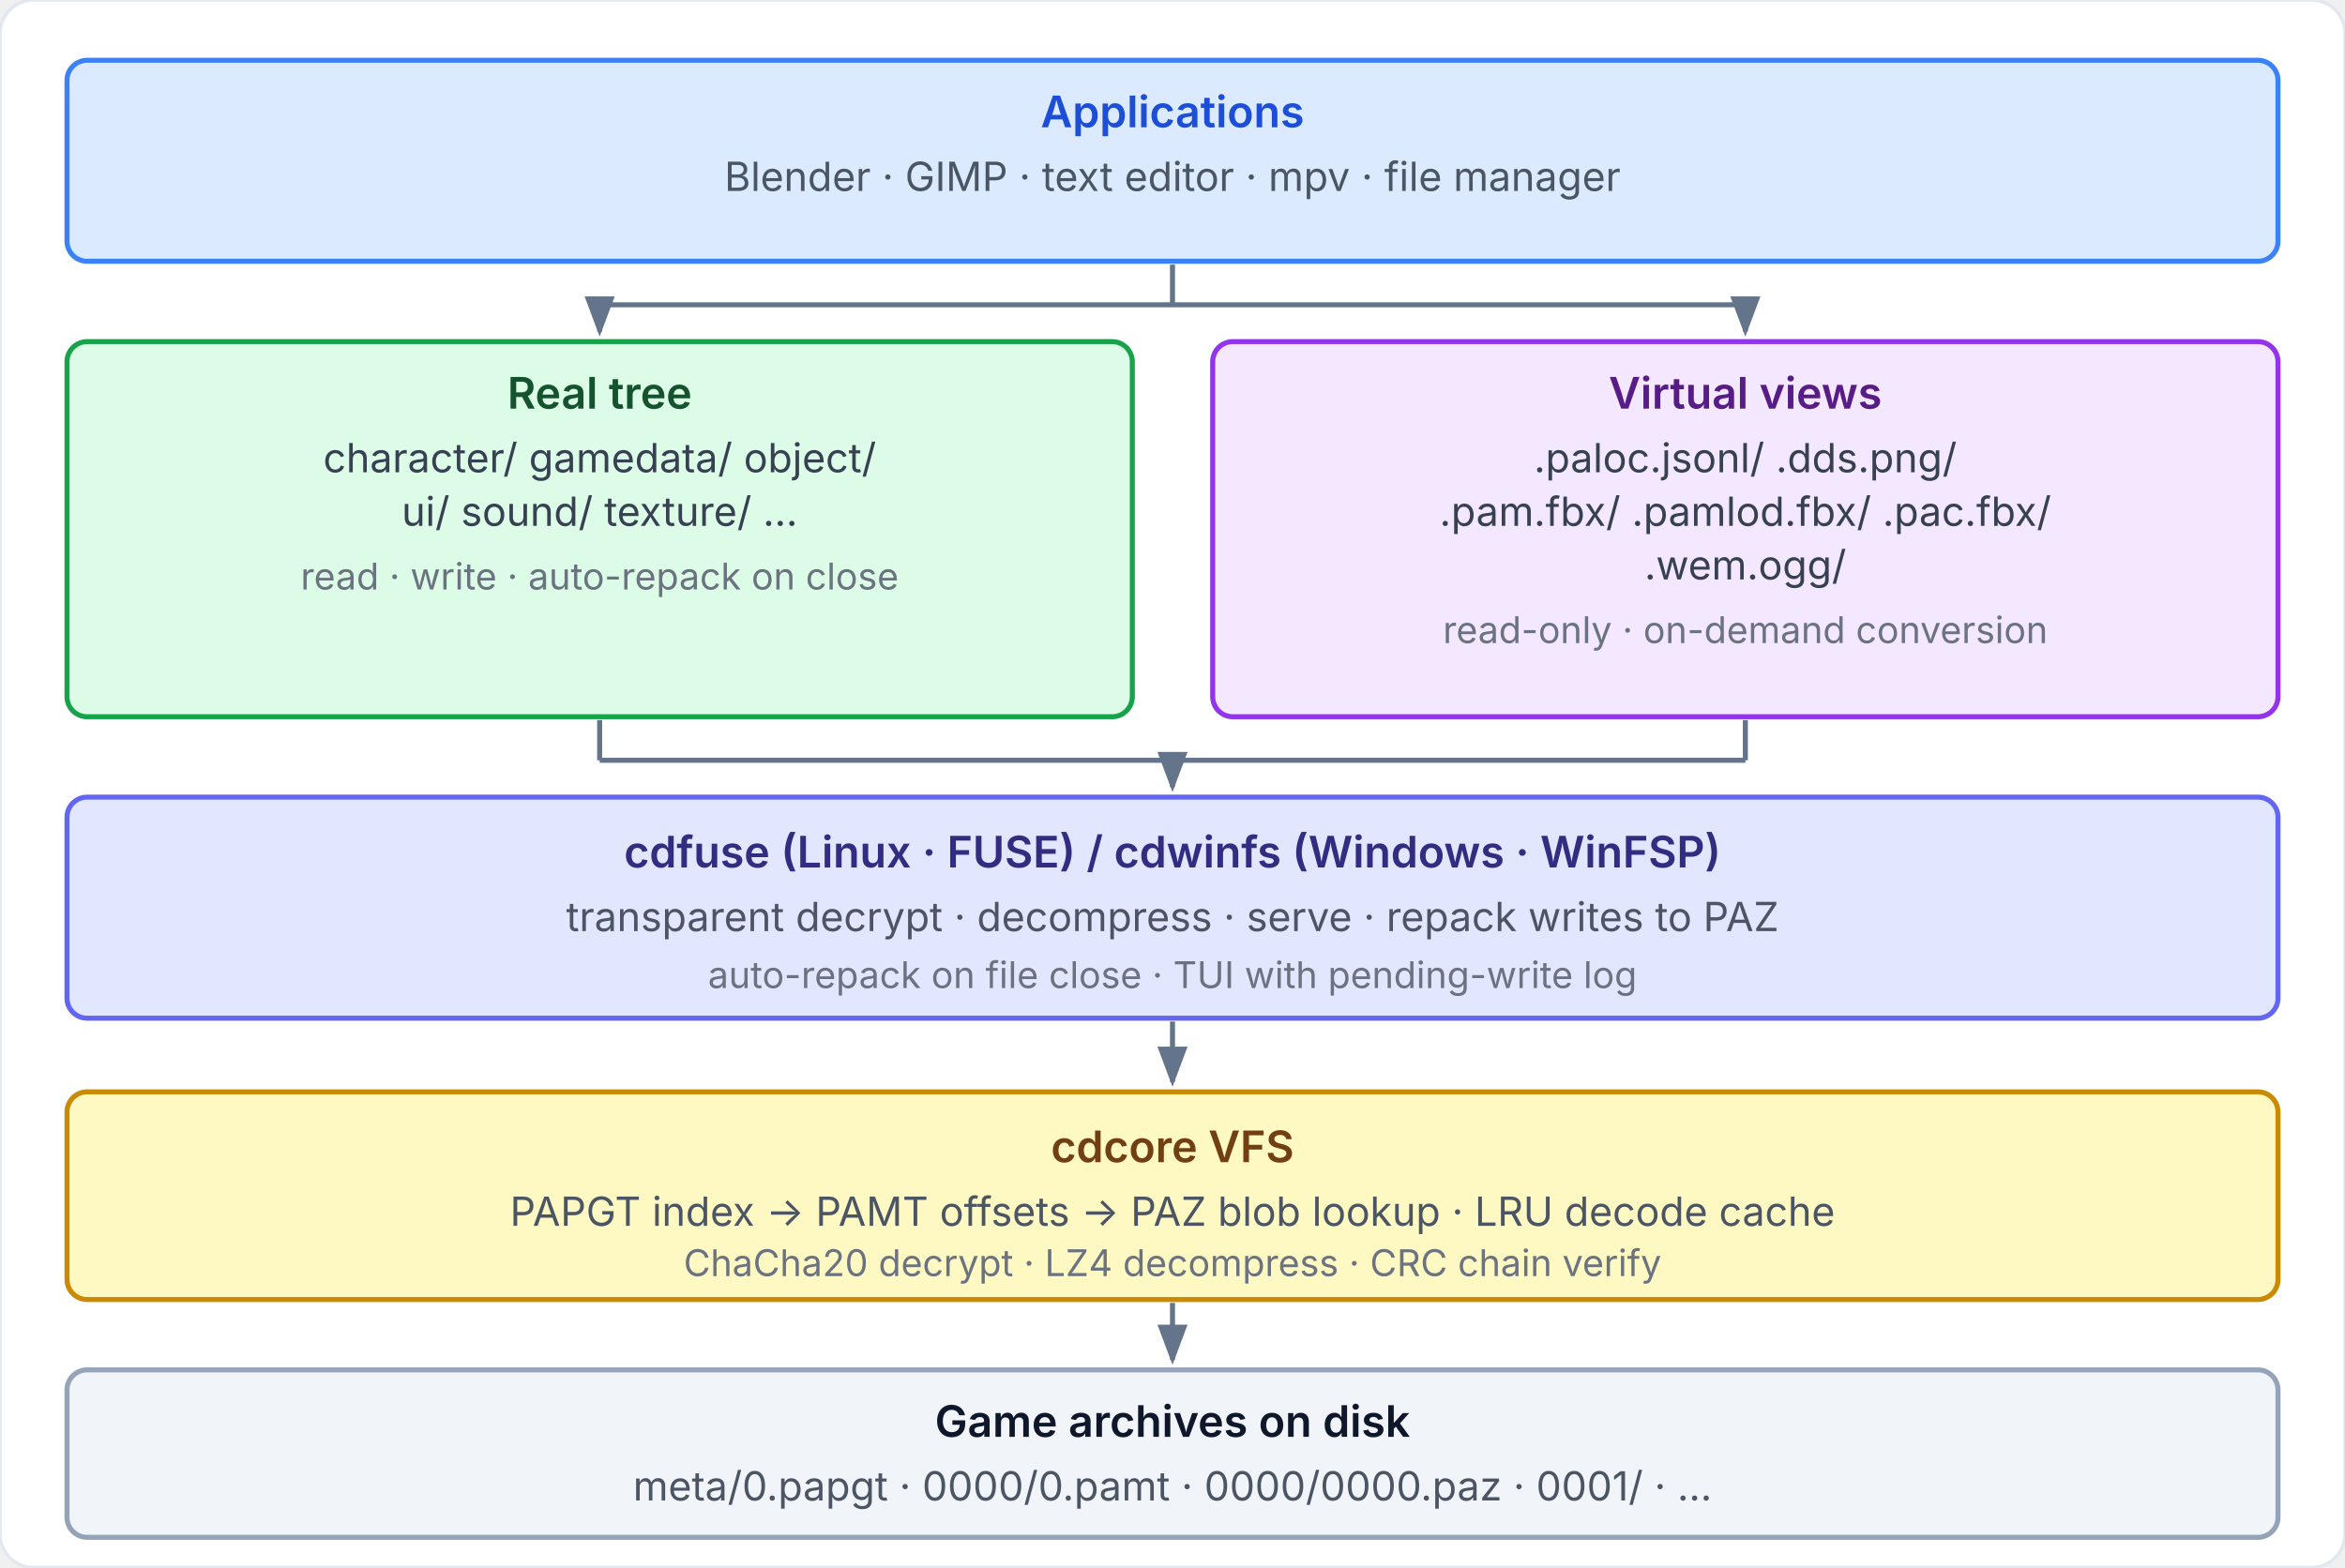
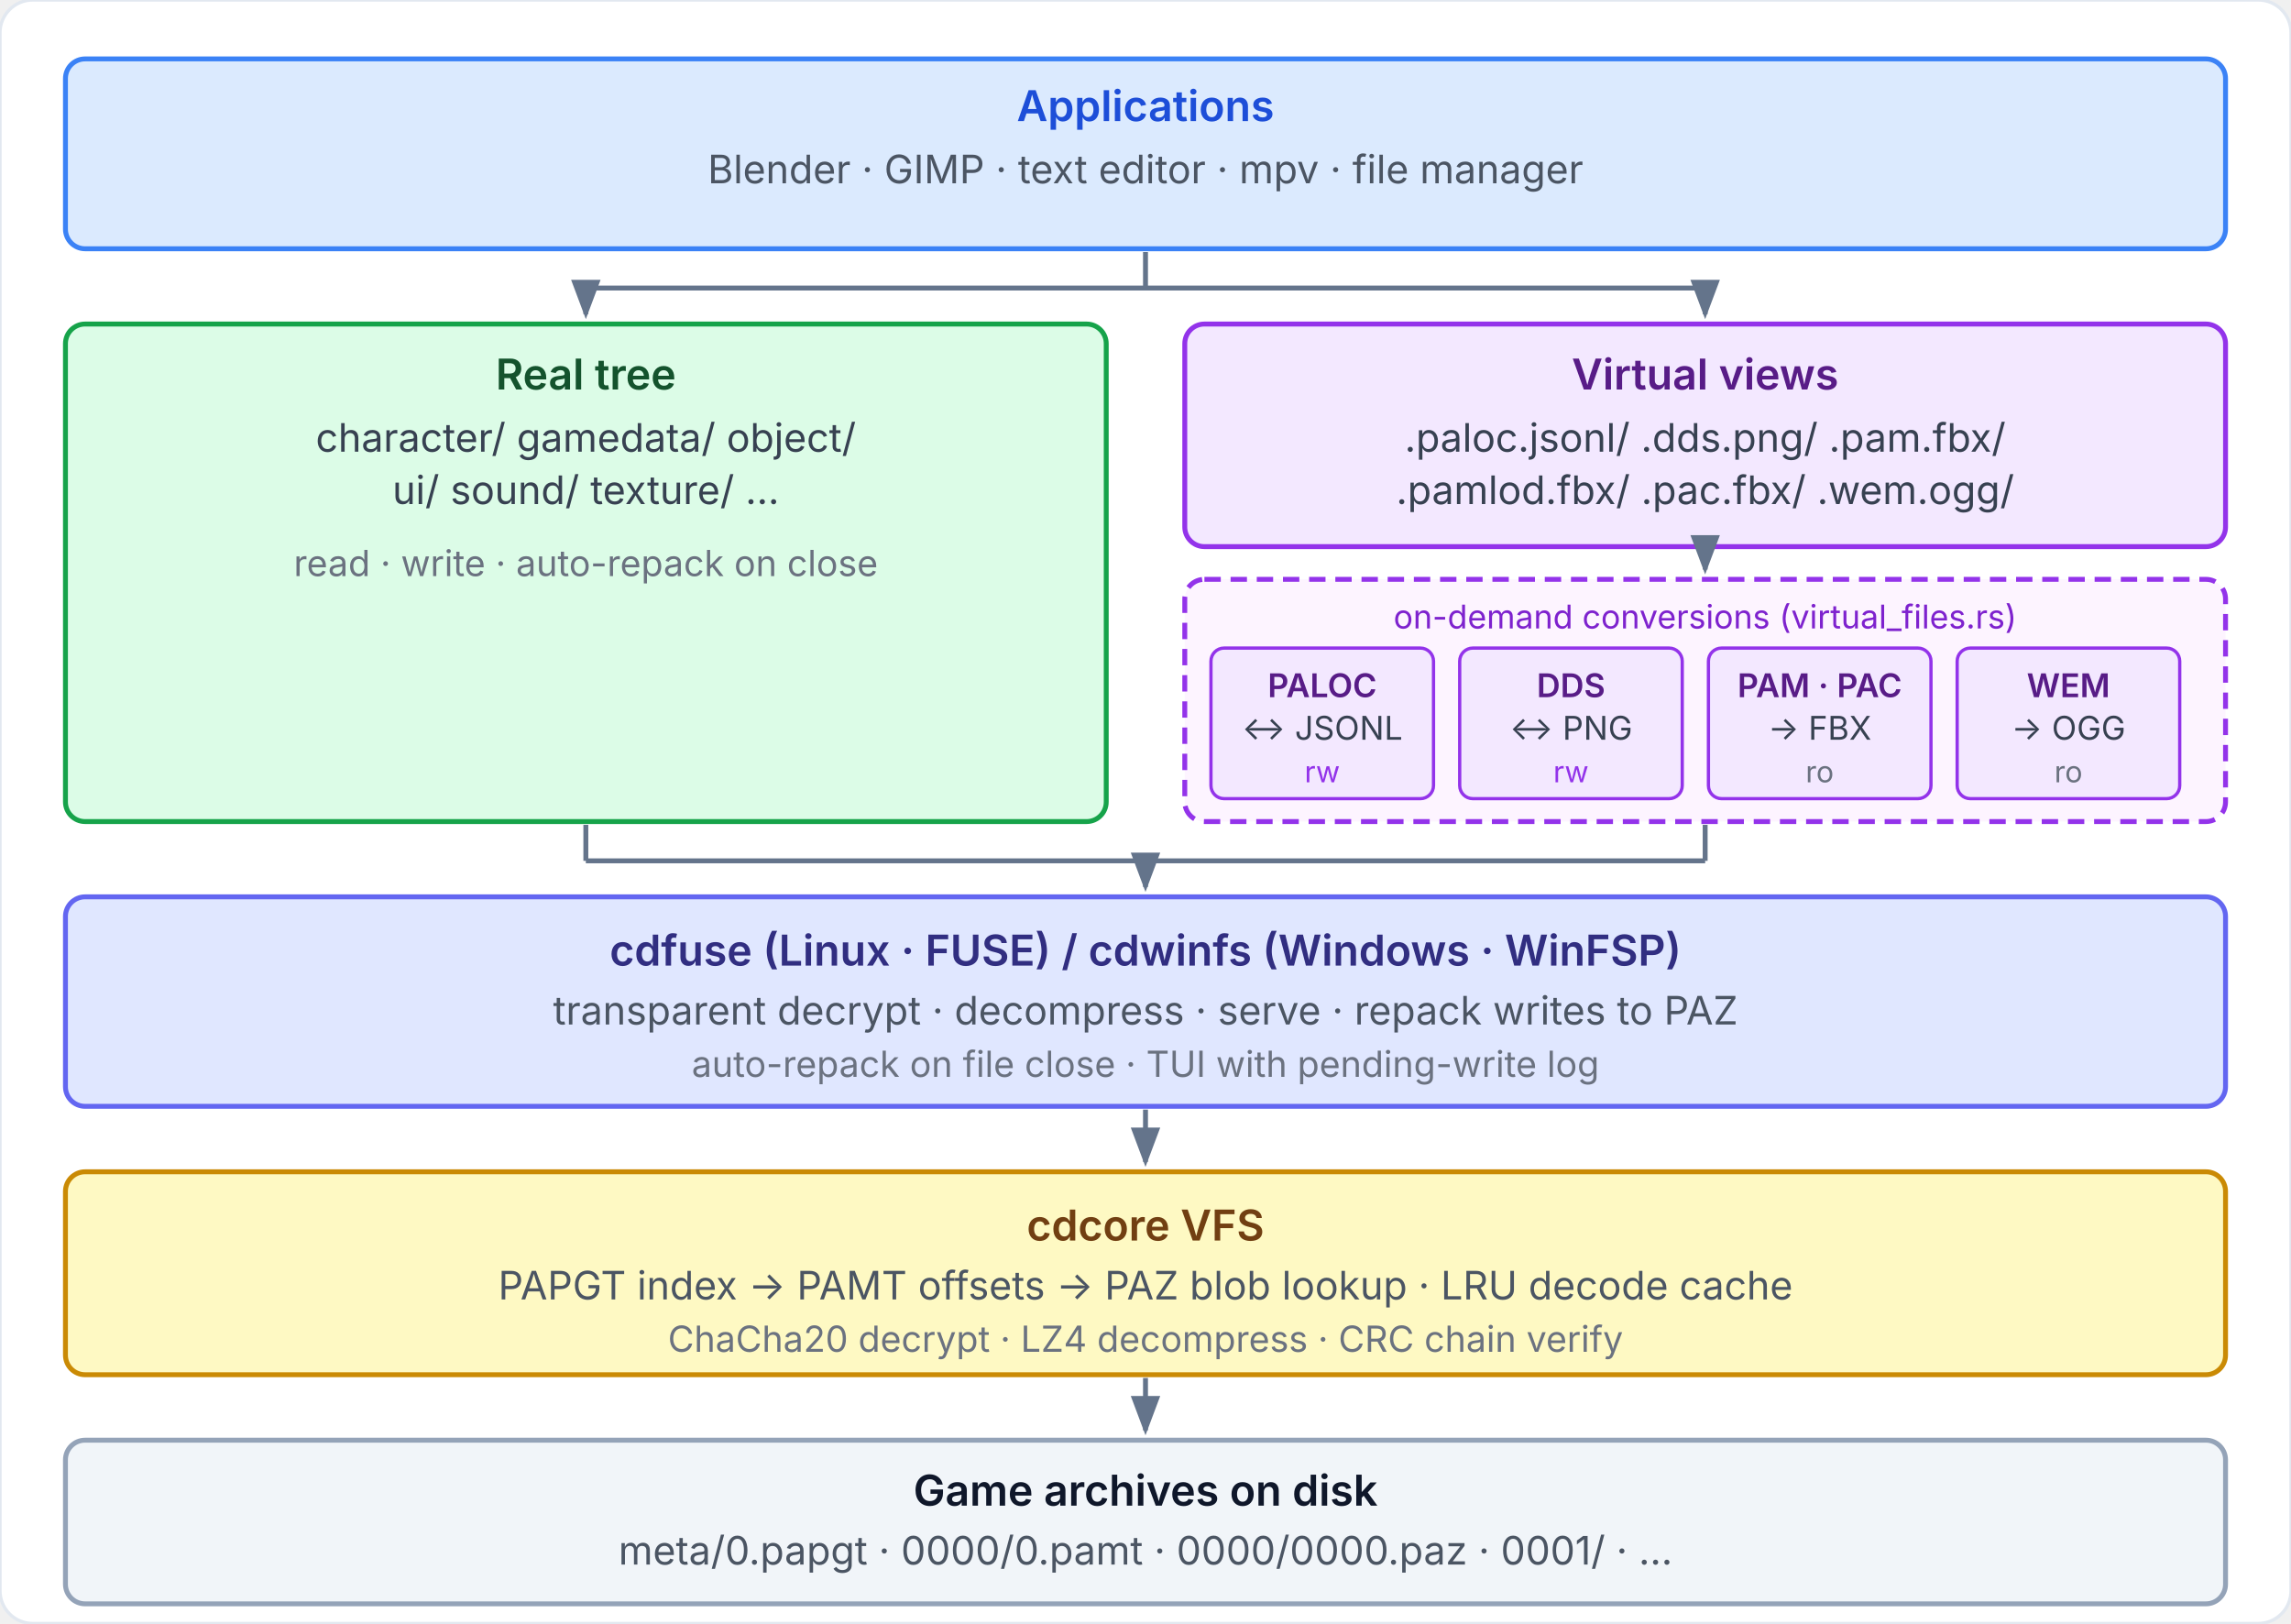
- <svg xmlns="http://www.w3.org/2000/svg" width="700" height="468" font-family="ui-sans-serif,system-ui,-apple-system,sans-serif" font-size="12">
+ <svg xmlns="http://www.w3.org/2000/svg" width="700" height="496" font-family="ui-sans-serif,system-ui,-apple-system,sans-serif" font-size="12">
  <defs>
    <marker id="arr" markerWidth="8" markerHeight="6" refX="7" refY="3" orient="auto">
      <polygon points="0 0,8 3,0 6" fill="#64748b" />
    </marker>
  </defs>
-   <rect width="700" height="468" fill="white" rx="10" stroke="#e2e8f0" stroke-width="1" />
-   <rect x="20" y="18" width="660" height="60" rx="6" fill="#dbeafe" stroke="#3b82f6" stroke-width="1.5" />
-   <text x="350" y="38" text-anchor="middle" font-weight="600" font-size="13" fill="#1d4ed8">Applications</text>
-   <text x="350" y="57" text-anchor="middle" fill="#4b5563">Blender · GIMP · text editor · mpv · file manager</text>
-   <line x1="350" y1="79" x2="350" y2="91" stroke="#64748b" stroke-width="1.5" />
-   <line x1="179" y1="91" x2="521" y2="91" stroke="#64748b" stroke-width="1.5" />
-   <line x1="179" y1="91" x2="179" y2="99" stroke="#64748b" stroke-width="1.5" marker-end="url(#arr)" />
-   <line x1="521" y1="91" x2="521" y2="99" stroke="#64748b" stroke-width="1.5" marker-end="url(#arr)" />
-   <rect x="20" y="102" width="318" height="112" rx="6" fill="#dcfce7" stroke="#16a34a" stroke-width="1.5" />
-   <text x="179" y="122" text-anchor="middle" font-weight="600" font-size="13" fill="#14532d">Real tree</text>
-   <text x="179" y="141" text-anchor="middle" fill="#374151">character/  gamedata/  object/</text>
-   <text x="179" y="157" text-anchor="middle" fill="#374151">ui/  sound/  texture/  …</text>
+   <rect width="700" height="496" fill="white" rx="10" stroke="#e2e8f0" stroke-width="1" />
+   <rect x="20" y="18" width="660" height="58" rx="6" fill="#dbeafe" stroke="#3b82f6" stroke-width="1.5" />
+   <text x="350" y="37" text-anchor="middle" font-weight="600" font-size="13" fill="#1d4ed8">Applications</text>
+   <text x="350" y="56" text-anchor="middle" fill="#4b5563">Blender · GIMP · text editor · mpv · file manager</text>
+   <line x1="350" y1="77" x2="350" y2="88" stroke="#64748b" stroke-width="1.5" />
+   <line x1="179" y1="88" x2="521" y2="88" stroke="#64748b" stroke-width="1.5" />
+   <line x1="179" y1="88" x2="179" y2="96" stroke="#64748b" stroke-width="1.5" marker-end="url(#arr)" />
+   <line x1="521" y1="88" x2="521" y2="96" stroke="#64748b" stroke-width="1.5" marker-end="url(#arr)" />
+   <rect x="20" y="99" width="318" height="152" rx="6" fill="#dcfce7" stroke="#16a34a" stroke-width="1.5" />
+   <text x="179" y="119" text-anchor="middle" font-weight="600" font-size="13" fill="#14532d">Real tree</text>
+   <text x="179" y="138" text-anchor="middle" fill="#374151">character/  gamedata/  object/</text>
+   <text x="179" y="154" text-anchor="middle" fill="#374151">ui/  sound/  texture/  …</text>
  <text x="179" y="176" text-anchor="middle" font-size="11" fill="#6b7280">read · write · auto-repack on close</text>
-   <rect x="362" y="102" width="318" height="112" rx="6" fill="#f3e8ff" stroke="#9333ea" stroke-width="1.5" />
-   <text x="521" y="122" text-anchor="middle" font-weight="600" font-size="13" fill="#581c87">Virtual views</text>
-   <text x="521" y="141" text-anchor="middle" fill="#374151">.paloc.jsonl/  .dds.png/</text>
-   <text x="521" y="157" text-anchor="middle" fill="#374151">.pam.fbx/  .pamlod.fbx/  .pac.fbx/</text>
-   <text x="521" y="173" text-anchor="middle" fill="#374151">.wem.ogg/</text>
-   <text x="521" y="192" text-anchor="middle" font-size="11" fill="#6b7280">read-only · on-demand conversion</text>
-   <line x1="179" y1="215" x2="179" y2="227" stroke="#64748b" stroke-width="1.5" />
-   <line x1="521" y1="215" x2="521" y2="227" stroke="#64748b" stroke-width="1.5" />
-   <line x1="179" y1="227" x2="521" y2="227" stroke="#64748b" stroke-width="1.5" />
-   <line x1="350" y1="227" x2="350" y2="235" stroke="#64748b" stroke-width="1.5" marker-end="url(#arr)" />
-   <rect x="20" y="238" width="660" height="66" rx="6" fill="#e0e7ff" stroke="#6366f1" stroke-width="1.5" />
-   <text x="350" y="259" text-anchor="middle" font-weight="600" font-size="13" fill="#312e81">cdfuse (Linux · FUSE)  /  cdwinfs (Windows · WinFSP)</text>
-   <text x="350" y="278" text-anchor="middle" fill="#4b5563">transparent decrypt · decompress · serve · repack writes to PAZ</text>
-   <text x="350" y="295" text-anchor="middle" font-size="11" fill="#6b7280">auto-repack on file close · TUI with pending-write log</text>
-   <line x1="350" y1="305" x2="350" y2="323" stroke="#64748b" stroke-width="1.5" marker-end="url(#arr)" />
-   <rect x="20" y="326" width="660" height="62" rx="6" fill="#fef9c3" stroke="#ca8a04" stroke-width="1.5" />
-   <text x="350" y="347" text-anchor="middle" font-weight="600" font-size="13" fill="#713f12">cdcore VFS</text>
-   <text x="350" y="366" text-anchor="middle" fill="#4b5563">PAPGT index → PAMT offsets → PAZ blob lookup · LRU decode cache</text>
-   <text x="350" y="381" text-anchor="middle" font-size="11" fill="#6b7280">ChaCha20 decrypt · LZ4 decompress · CRC chain verify</text>
-   <line x1="350" y1="389" x2="350" y2="406" stroke="#64748b" stroke-width="1.5" marker-end="url(#arr)" />
-   <rect x="20" y="409" width="660" height="50" rx="6" fill="#f1f5f9" stroke="#94a3b8" stroke-width="1.5" />
-   <text x="350" y="429" text-anchor="middle" font-weight="600" font-size="13" fill="#0f172a">Game archives on disk</text>
-   <text x="350" y="448" text-anchor="middle" fill="#4b5563">meta/0.papgt · 0000/0.pamt · 0000/0000.paz · 0001/ · …</text>
+   <rect x="362" y="99" width="318" height="68" rx="6" fill="#f3e8ff" stroke="#9333ea" stroke-width="1.5" />
+   <text x="521" y="119" text-anchor="middle" font-weight="600" font-size="13" fill="#581c87">Virtual views</text>
+   <text x="521" y="138" text-anchor="middle" fill="#374151">.paloc.jsonl/  .dds.png/  .pam.fbx/</text>
+   <text x="521" y="154" text-anchor="middle" fill="#374151">.pamlod.fbx/  .pac.fbx/  .wem.ogg/</text>
+   <line x1="521" y1="168" x2="521" y2="174" stroke="#64748b" stroke-width="1.5" marker-end="url(#arr)" />
+   <rect x="362" y="177" width="318" height="74" rx="6" fill="#fdf4ff" stroke="#9333ea" stroke-width="1.5" stroke-dasharray="5,3" />
+   <text x="521" y="192" text-anchor="middle" font-size="10" fill="#7e22ce">on-demand conversions  (virtual_files.rs)</text>
+   <rect x="370" y="198" width="68" height="46" rx="4" fill="#f3e8ff" stroke="#9333ea" stroke-width="1" />
+   <text x="404" y="213" text-anchor="middle" font-size="10" font-weight="600" fill="#581c87">PALOC</text>
+   <text x="404" y="226" text-anchor="middle" font-size="10" fill="#374151">↔ JSONL</text>
+   <text x="404" y="239" text-anchor="middle" font-size="9" fill="#9333ea">rw</text>
+   <rect x="446" y="198" width="68" height="46" rx="4" fill="#f3e8ff" stroke="#9333ea" stroke-width="1" />
+   <text x="480" y="213" text-anchor="middle" font-size="10" font-weight="600" fill="#581c87">DDS</text>
+   <text x="480" y="226" text-anchor="middle" font-size="10" fill="#374151">↔ PNG</text>
+   <text x="480" y="239" text-anchor="middle" font-size="9" fill="#9333ea">rw</text>
+   <rect x="522" y="198" width="68" height="46" rx="4" fill="#f3e8ff" stroke="#9333ea" stroke-width="1" />
+   <text x="556" y="213" text-anchor="middle" font-size="10" font-weight="600" fill="#581c87">PAM · PAC</text>
+   <text x="556" y="226" text-anchor="middle" font-size="10" fill="#374151">→ FBX</text>
+   <text x="556" y="239" text-anchor="middle" font-size="9" fill="#6b7280">ro</text>
+   <rect x="598" y="198" width="68" height="46" rx="4" fill="#f3e8ff" stroke="#9333ea" stroke-width="1" />
+   <text x="632" y="213" text-anchor="middle" font-size="10" font-weight="600" fill="#581c87">WEM</text>
+   <text x="632" y="226" text-anchor="middle" font-size="10" fill="#374151">→ OGG</text>
+   <text x="632" y="239" text-anchor="middle" font-size="9" fill="#6b7280">ro</text>
+   <line x1="179" y1="252" x2="179" y2="263" stroke="#64748b" stroke-width="1.5" />
+   <line x1="521" y1="252" x2="521" y2="263" stroke="#64748b" stroke-width="1.5" />
+   <line x1="179" y1="263" x2="521" y2="263" stroke="#64748b" stroke-width="1.5" />
+   <line x1="350" y1="263" x2="350" y2="271" stroke="#64748b" stroke-width="1.5" marker-end="url(#arr)" />
+   <rect x="20" y="274" width="660" height="64" rx="6" fill="#e0e7ff" stroke="#6366f1" stroke-width="1.5" />
+   <text x="350" y="295" text-anchor="middle" font-weight="600" font-size="13" fill="#312e81">cdfuse (Linux · FUSE)  /  cdwinfs (Windows · WinFSP)</text>
+   <text x="350" y="313" text-anchor="middle" fill="#4b5563">transparent decrypt · decompress · serve · repack writes to PAZ</text>
+   <text x="350" y="329" text-anchor="middle" font-size="11" fill="#6b7280">auto-repack on file close · TUI with pending-write log</text>
+   <line x1="350" y1="339" x2="350" y2="355" stroke="#64748b" stroke-width="1.5" marker-end="url(#arr)" />
+   <rect x="20" y="358" width="660" height="62" rx="6" fill="#fef9c3" stroke="#ca8a04" stroke-width="1.5" />
+   <text x="350" y="379" text-anchor="middle" font-weight="600" font-size="13" fill="#713f12">cdcore VFS</text>
+   <text x="350" y="397" text-anchor="middle" fill="#4b5563">PAPGT index → PAMT offsets → PAZ blob lookup · LRU decode cache</text>
+   <text x="350" y="413" text-anchor="middle" font-size="11" fill="#6b7280">ChaCha20 decrypt · LZ4 decompress · CRC chain verify</text>
+   <line x1="350" y1="421" x2="350" y2="437" stroke="#64748b" stroke-width="1.5" marker-end="url(#arr)" />
+   <rect x="20" y="440" width="660" height="50" rx="6" fill="#f1f5f9" stroke="#94a3b8" stroke-width="1.5" />
+   <text x="350" y="460" text-anchor="middle" font-weight="600" font-size="13" fill="#0f172a">Game archives on disk</text>
+   <text x="350" y="478" text-anchor="middle" fill="#4b5563">meta/0.papgt · 0000/0.pamt · 0000/0000.paz · 0001/ · …</text>
</svg>
